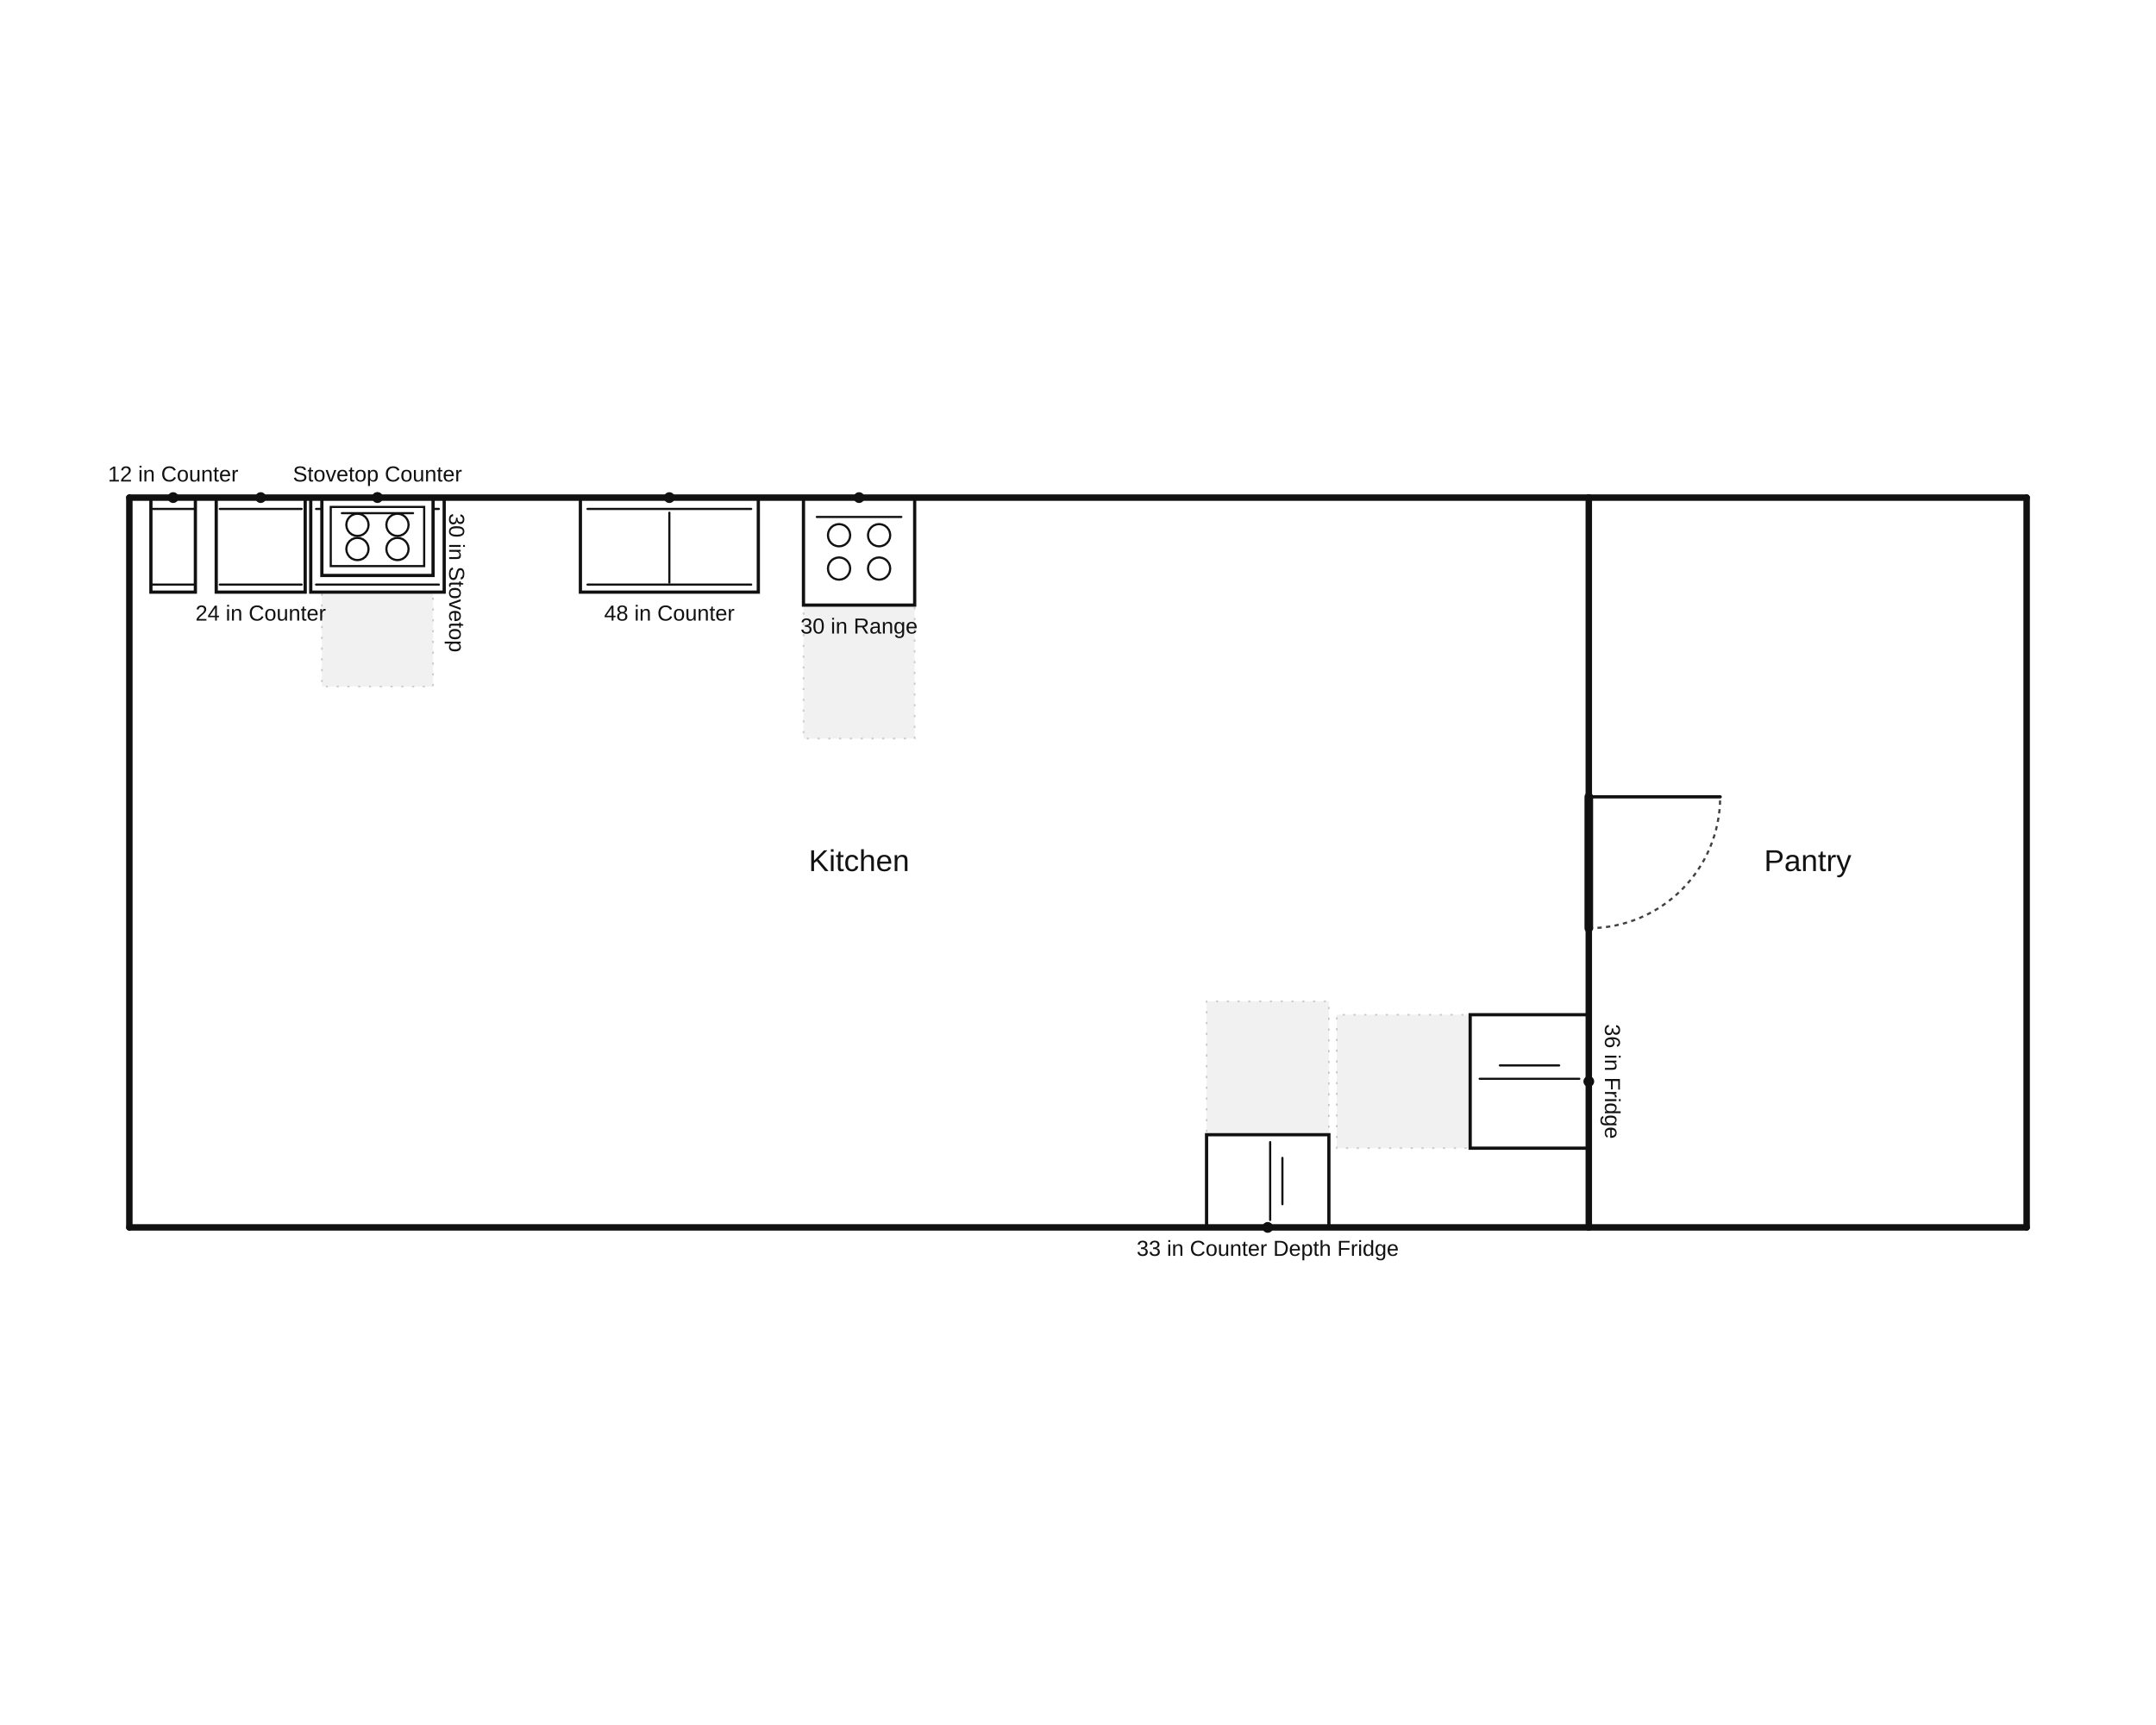
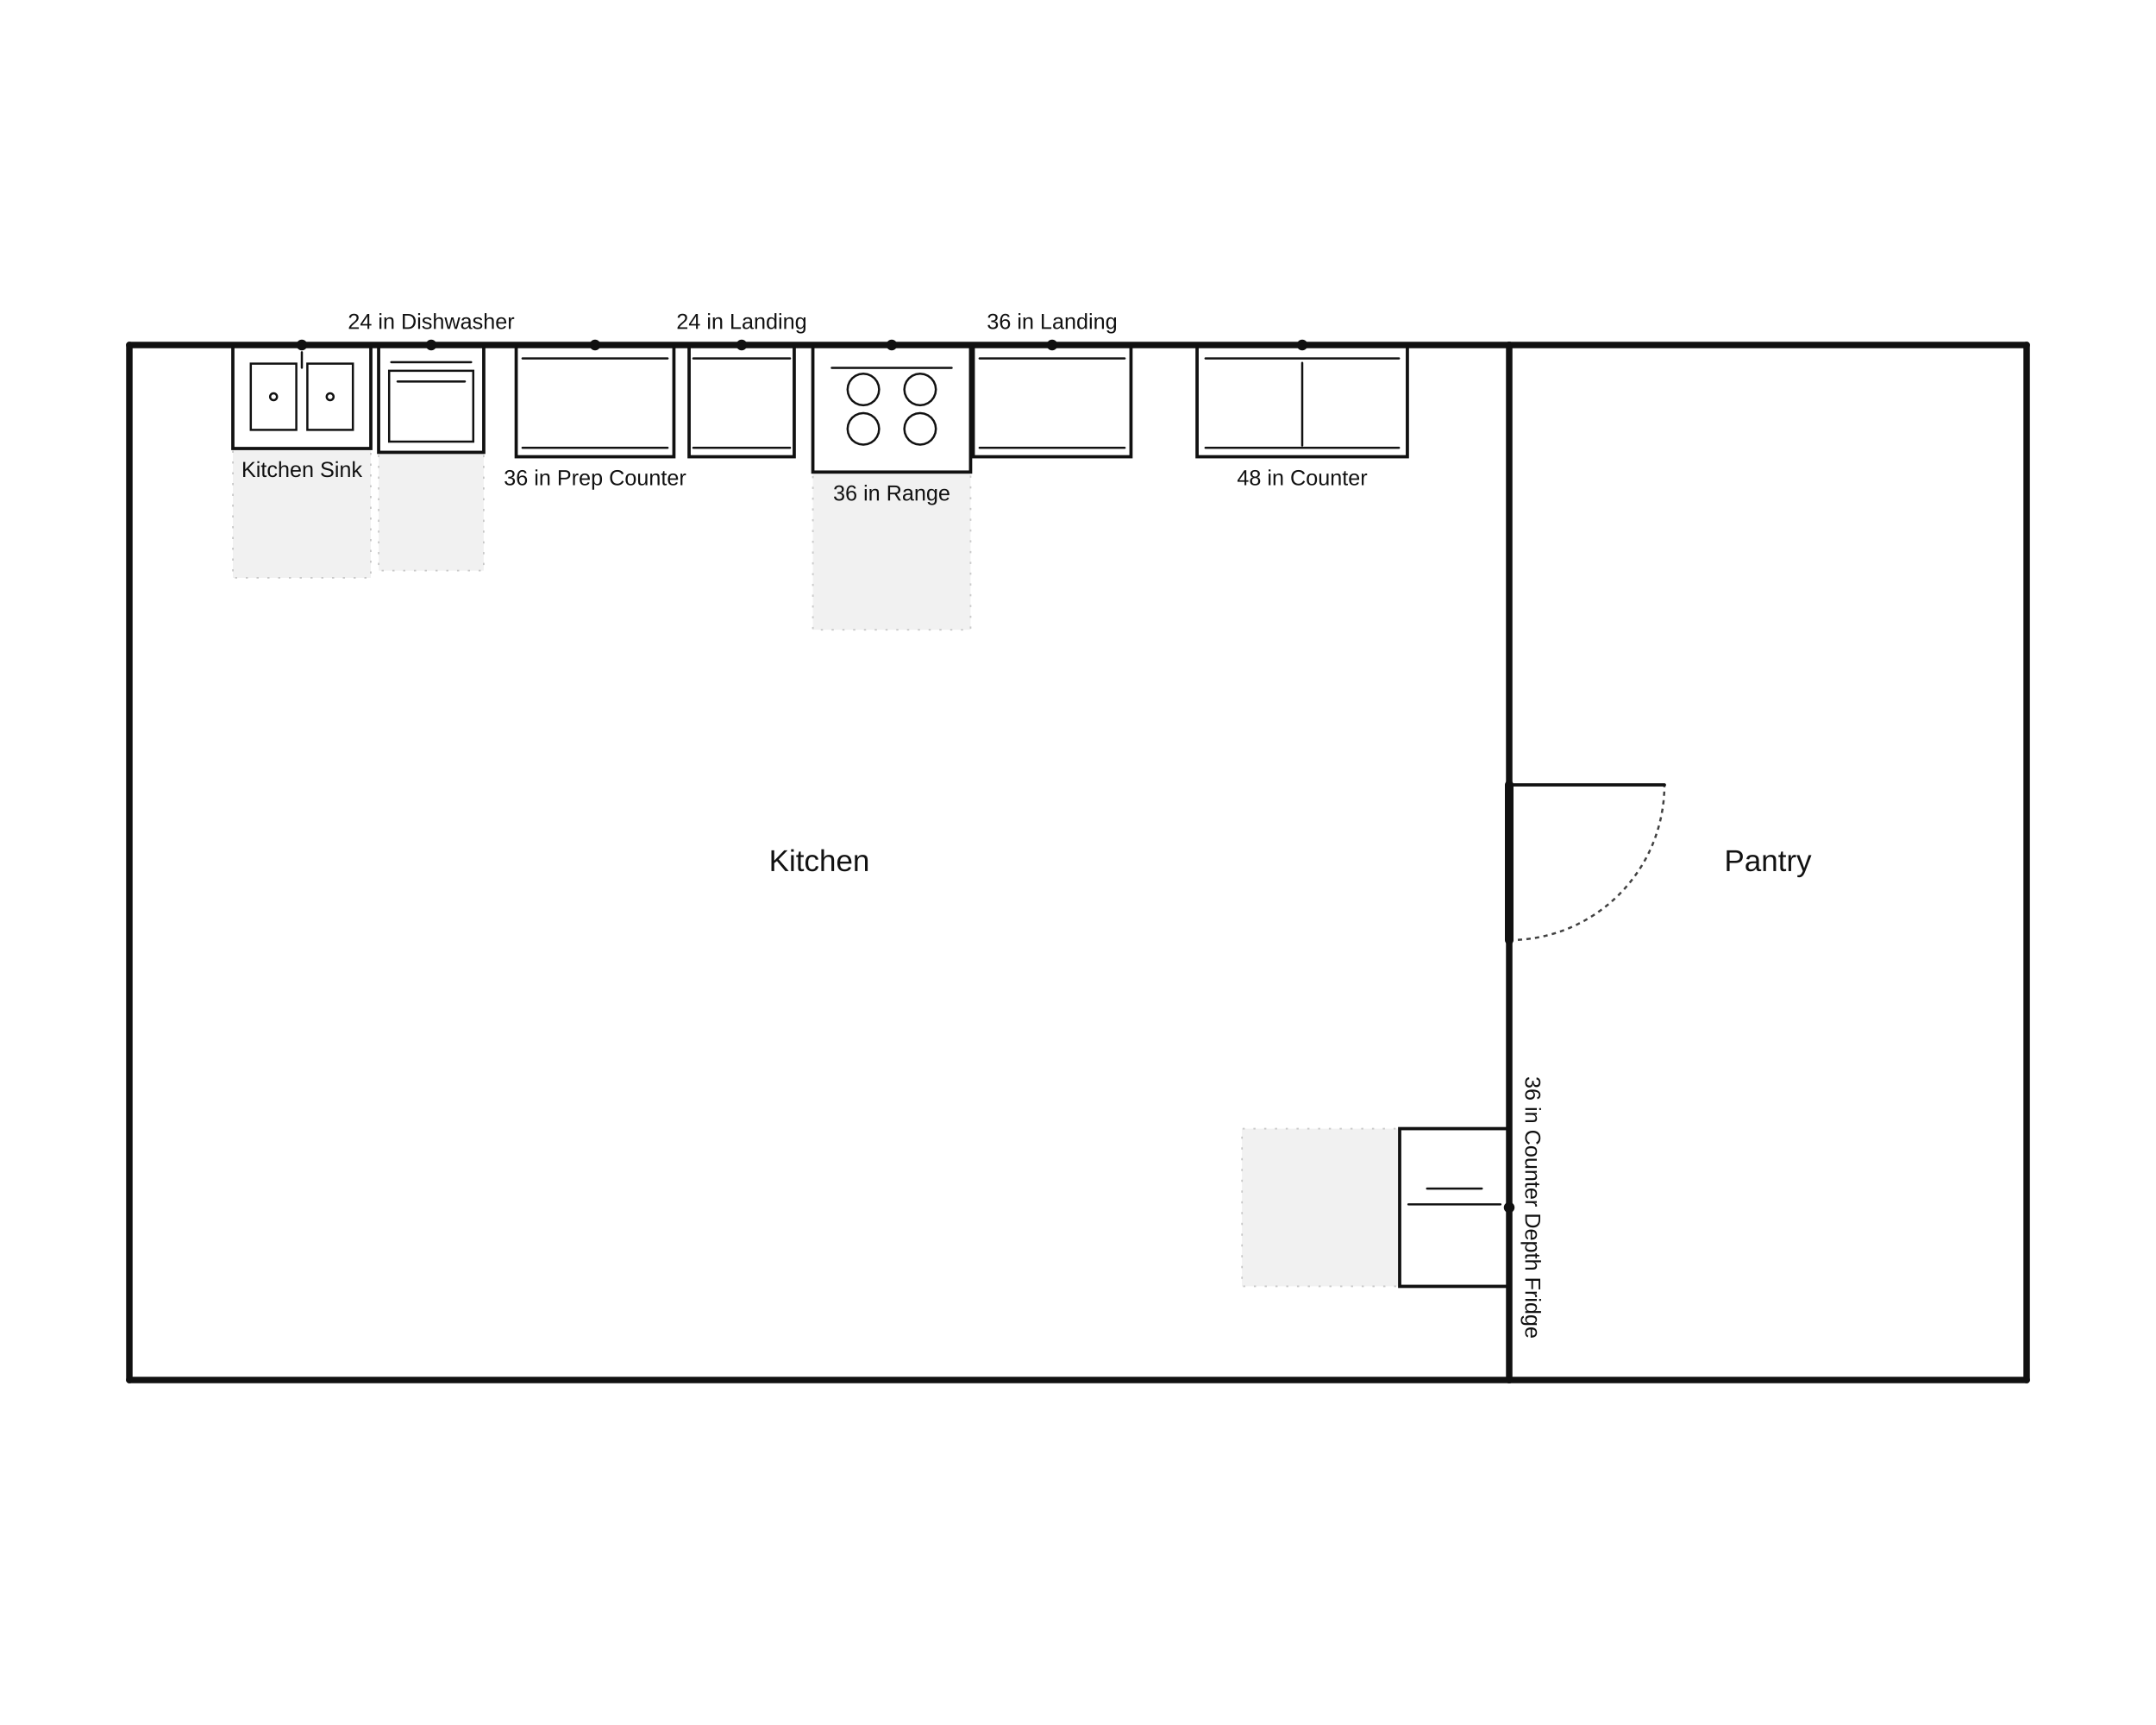
<svg xmlns="http://www.w3.org/2000/svg" width="1000" height="800" viewBox="0 0 1000 800">
  <defs>
    <style>
      .room-label { font-family: Arial, sans-serif; font-weight: 500; }
    </style>
  </defs>
  <rect width="1000" height="800" fill="#ffffff" />
-   <path d="M 60.00 569.23 L 940.00 569.23 L 940.00 230.77 L 60.00 230.77 Z" fill="none" stroke="#333333" stroke-width="2" stroke-dasharray="8,4" />
-   <path d="M 60.00 569.23 L 736.92 569.23 L 736.92 230.77 L 60.00 230.77 Z" fill="#ffffff" stroke="#707070" stroke-width="1" />
-   <path d="M 736.92 569.23 L 940.00 569.23 L 940.00 230.77 L 736.92 230.77 Z" fill="#ffffff" stroke="#707070" stroke-width="1" />
-   <path class="object-clearance" d="M 200.87 266.88 L 149.29 266.88 L 149.29 318.46 L 200.87 318.46 Z" fill="#555555" fill-opacity="0.08" stroke="#555555" stroke-opacity="0.28" stroke-width="0.75" stroke-dasharray="1,4" />
-   <path class="object-clearance" d="M 424.25 280.63 L 372.67 280.63 L 372.67 342.53 L 424.25 342.53 Z" fill="#555555" fill-opacity="0.08" stroke="#555555" stroke-opacity="0.28" stroke-width="0.75" stroke-dasharray="1,4" />
-   <path class="object-clearance" d="M 681.90 532.49 L 681.90 470.59 L 620.00 470.59 L 620.00 532.49 Z" fill="#555555" fill-opacity="0.08" stroke="#555555" stroke-opacity="0.28" stroke-width="0.75" stroke-dasharray="1,4" />
-   <path class="object-clearance" d="M 559.63 526.25 L 616.37 526.25 L 616.37 464.35 L 559.63 464.35 Z" fill="#555555" fill-opacity="0.08" stroke="#555555" stroke-opacity="0.28" stroke-width="0.75" stroke-dasharray="1,4" />
-   <g class="fixture fixture-counter" data-object="counter12" data-catalog-id="builtin.kitchen.counter.size_12in">
-     <path class="fixture-base fixture-counter" d="M 90.62 230.77 L 69.99 230.77 L 69.99 274.61 L 90.62 274.61 Z" fill="#ffffff" stroke="#111111" stroke-width="1.5" />
-     <line class="fixture-detail fixture-counter-backsplash" x1="89.80" y1="236.03" x2="70.82" y2="236.03" stroke="#111111" stroke-width="1" stroke-linecap="round" />
-     <line class="fixture-detail fixture-counter-front-edge" x1="89.80" y1="271.11" x2="70.82" y2="271.11" stroke="#111111" stroke-width="1" stroke-linecap="round" />
+   <path d="M 60.00 640.00 L 940.00 640.00 L 940.00 160.00 L 60.00 160.00 Z" fill="none" stroke="#333333" stroke-width="2" stroke-dasharray="8,4" />
+   <path d="M 60.00 640.00 L 700.00 640.00 L 700.00 160.00 L 60.00 160.00 Z" fill="#ffffff" stroke="#707070" stroke-width="1" />
+   <path d="M 700.00 640.00 L 940.00 640.00 L 940.00 160.00 L 700.00 160.00 Z" fill="#ffffff" stroke="#707070" stroke-width="1" />
+   <path class="object-clearance" d="M 172.00 208.00 L 108.00 208.00 L 108.00 268.00 L 172.00 268.00 Z" fill="#555555" fill-opacity="0.08" stroke="#555555" stroke-opacity="0.28" stroke-width="0.75" stroke-dasharray="1,4" />
+   <path class="object-clearance" d="M 224.38 209.78 L 175.62 209.78 L 175.62 264.65 L 224.38 264.65 Z" fill="#555555" fill-opacity="0.08" stroke="#555555" stroke-opacity="0.28" stroke-width="0.75" stroke-dasharray="1,4" />
+   <path class="object-clearance" d="M 450.18 218.93 L 377.02 218.93 L 377.02 292.08 L 450.18 292.08 Z" fill="#555555" fill-opacity="0.08" stroke="#555555" stroke-opacity="0.28" stroke-width="0.75" stroke-dasharray="1,4" />
+   <path class="object-clearance" d="M 649.20 596.58 L 649.20 523.42 L 576.05 523.42 L 576.05 596.58 Z" fill="#555555" fill-opacity="0.08" stroke="#555555" stroke-opacity="0.28" stroke-width="0.75" stroke-dasharray="1,4" />
+   <g class="fixture fixture-kitchen-sink" data-object="sink1" data-catalog-id="builtin.kitchen.sink">
+     <path class="fixture-base fixture-kitchen-sink" d="M 172.00 160.00 L 108.00 160.00 L 108.00 208.00 L 172.00 208.00 Z" fill="#ffffff" stroke="#111111" stroke-width="1.5" />
+     <path class="fixture-detail fixture-sink-basin" d="M 163.68 168.64 L 142.56 168.64 L 142.56 199.36 L 163.68 199.36 Z" fill="#ffffff" fill-opacity="0.42" stroke="#111111" stroke-width="1" />
+     <path class="fixture-detail fixture-sink-basin" d="M 137.44 168.64 L 116.32 168.64 L 116.32 199.36 L 137.44 199.36 Z" fill="#ffffff" fill-opacity="0.42" stroke="#111111" stroke-width="1" />
+     <path class="fixture-detail fixture-drain" d="M 151.52 184.00 L 151.57 184.41 L 151.73 184.80 L 151.99 185.13 L 152.32 185.39 L 152.71 185.55 L 153.12 185.60 L 153.53 185.55 L 153.92 185.39 L 154.25 185.13 L 154.51 184.80 L 154.67 184.41 L 154.72 184.00 L 154.67 183.59 L 154.51 183.20 L 154.25 182.87 L 153.92 182.61 L 153.53 182.45 L 153.12 182.40 L 152.71 182.45 L 152.32 182.61 L 151.99 182.87 L 151.73 183.20 L 151.57 183.59 Z" fill="#ffffff" fill-opacity="0.42" stroke="#111111" stroke-width="1" />
+     <path class="fixture-detail fixture-drain" d="M 125.28 184.00 L 125.33 184.41 L 125.49 184.80 L 125.75 185.13 L 126.08 185.39 L 126.47 185.55 L 126.88 185.60 L 127.29 185.55 L 127.68 185.39 L 128.01 185.13 L 128.27 184.80 L 128.43 184.41 L 128.48 184.00 L 128.43 183.59 L 128.27 183.20 L 128.01 182.87 L 127.68 182.61 L 127.29 182.45 L 126.88 182.40 L 126.47 182.45 L 126.08 182.61 L 125.75 182.87 L 125.49 183.20 L 125.33 183.59 Z" fill="#ffffff" fill-opacity="0.42" stroke="#111111" stroke-width="1" />
+     <line class="fixture-detail fixture-faucet" x1="140.00" y1="163.36" x2="140.00" y2="170.56" stroke="#111111" stroke-width="1" stroke-linecap="round" />
  </g>
-   <circle data-object-origin="counter12" cx="80.31" cy="230.77" r="2.5" fill="#111111" />
-   <g class="fixture fixture-counter" data-object="counter24" data-catalog-id="builtin.kitchen.counter.size_24in">
-     <path class="fixture-base fixture-counter" d="M 141.56 230.77 L 100.29 230.77 L 100.29 274.61 L 141.56 274.61 Z" fill="#ffffff" stroke="#111111" stroke-width="1.5" />
-     <line class="fixture-detail fixture-counter-backsplash" x1="139.91" y1="236.03" x2="101.94" y2="236.03" stroke="#111111" stroke-width="1" stroke-linecap="round" />
-     <line class="fixture-detail fixture-counter-front-edge" x1="139.91" y1="271.11" x2="101.94" y2="271.11" stroke="#111111" stroke-width="1" stroke-linecap="round" />
+   <circle data-object-origin="sink1" cx="140.00" cy="160.00" r="2.5" fill="#111111" />
+   <g class="fixture fixture-dishwasher" data-object="dishwasher24" data-catalog-id="builtin.kitchen.dishwasher.standard_24in">
+     <path class="fixture-base fixture-dishwasher" d="M 224.38 160.00 L 175.62 160.00 L 175.62 209.78 L 224.38 209.78 Z" fill="#ffffff" stroke="#111111" stroke-width="1.5" />
+     <path class="fixture-detail fixture-dishwasher-door" d="M 219.51 171.95 L 180.49 171.95 L 180.49 204.81 L 219.51 204.81 Z" fill="#ffffff" fill-opacity="0.42" stroke="#111111" stroke-width="1" />
+     <line class="fixture-detail fixture-dishwasher-controls" x1="218.53" y1="167.97" x2="181.47" y2="167.97" stroke="#111111" stroke-width="1" stroke-linecap="round" />
+     <line class="fixture-detail fixture-dishwasher-handle" x1="215.61" y1="176.93" x2="184.39" y2="176.93" stroke="#111111" stroke-width="1" stroke-linecap="round" />
  </g>
-   <circle data-object-origin="counter24" cx="120.92" cy="230.77" r="2.5" fill="#111111" />
-   <g class="fixture fixture-counter" data-object="counter36" data-catalog-id="builtin.kitchen.counter.size_36in">
-     <path class="fixture-base fixture-counter" d="M 206.03 230.77 L 144.13 230.77 L 144.13 274.61 L 206.03 274.61 Z" fill="#ffffff" stroke="#111111" stroke-width="1.5" />
-     <line class="fixture-detail fixture-counter-backsplash" x1="203.55" y1="236.03" x2="146.60" y2="236.03" stroke="#111111" stroke-width="1" stroke-linecap="round" />
-     <line class="fixture-detail fixture-counter-front-edge" x1="203.55" y1="271.11" x2="146.60" y2="271.11" stroke="#111111" stroke-width="1" stroke-linecap="round" />
+   <circle data-object-origin="dishwasher24" cx="200.00" cy="160.00" r="2.5" fill="#111111" />
+   <g class="fixture fixture-counter" data-object="prep_counter36" data-catalog-id="builtin.kitchen.counter.size_36in">
+     <path class="fixture-base fixture-counter" d="M 312.58 160.00 L 239.42 160.00 L 239.42 211.82 L 312.58 211.82 Z" fill="#ffffff" stroke="#111111" stroke-width="1.5" />
+     <line class="fixture-detail fixture-counter-backsplash" x1="309.65" y1="166.22" x2="242.35" y2="166.22" stroke="#111111" stroke-width="1" stroke-linecap="round" />
+     <line class="fixture-detail fixture-counter-front-edge" x1="309.65" y1="207.67" x2="242.35" y2="207.67" stroke="#111111" stroke-width="1" stroke-linecap="round" />
  </g>
-   <circle data-object-origin="counter36" cx="175.08" cy="230.77" r="2.5" fill="#111111" />
-   <g class="fixture fixture-cooktop" data-object="cooktop30" data-catalog-id="builtin.kitchen.stovetop.size_30in">
-     <path class="fixture-base fixture-cooktop" d="M 200.87 230.77 L 149.29 230.77 L 149.29 266.88 L 200.87 266.88 Z" fill="#ffffff" stroke="#111111" stroke-width="1.5" />
-     <path class="fixture-detail fixture-cooktop-glass" d="M 196.74 235.10 L 153.41 235.10 L 153.41 262.54 L 196.74 262.54 Z" fill="#ffffff" fill-opacity="0.42" stroke="#111111" stroke-width="1" />
-     <path class="fixture-detail fixture-burner" d="M 179.20 243.41 L 179.38 244.74 L 179.89 245.99 L 180.71 247.05 L 181.78 247.87 L 183.03 248.39 L 184.36 248.56 L 185.70 248.39 L 186.94 247.87 L 188.01 247.05 L 188.83 245.99 L 189.34 244.74 L 189.52 243.41 L 189.34 242.07 L 188.83 240.83 L 188.01 239.76 L 186.94 238.94 L 185.70 238.42 L 184.36 238.25 L 183.03 238.42 L 181.78 238.94 L 180.71 239.76 L 179.89 240.83 L 179.38 242.07 Z" fill="#ffffff" fill-opacity="0.42" stroke="#111111" stroke-width="1" />
-     <path class="fixture-detail fixture-burner" d="M 160.63 243.41 L 160.81 244.74 L 161.33 245.99 L 162.14 247.05 L 163.21 247.87 L 164.46 248.39 L 165.79 248.56 L 167.13 248.39 L 168.37 247.87 L 169.44 247.05 L 170.26 245.99 L 170.77 244.74 L 170.95 243.41 L 170.77 242.07 L 170.26 240.83 L 169.44 239.76 L 168.37 238.94 L 167.13 238.42 L 165.79 238.25 L 164.46 238.42 L 163.21 238.94 L 162.14 239.76 L 161.33 240.83 L 160.81 242.07 Z" fill="#ffffff" fill-opacity="0.42" stroke="#111111" stroke-width="1" />
-     <path class="fixture-detail fixture-burner" d="M 179.20 254.60 L 179.38 255.93 L 179.89 257.18 L 180.71 258.25 L 181.78 259.07 L 183.03 259.58 L 184.36 259.76 L 185.70 259.58 L 186.94 259.07 L 188.01 258.25 L 188.83 257.18 L 189.34 255.93 L 189.52 254.60 L 189.34 253.26 L 188.83 252.02 L 188.01 250.95 L 186.94 250.13 L 185.70 249.62 L 184.36 249.44 L 183.03 249.62 L 181.78 250.13 L 180.71 250.95 L 179.89 252.02 L 179.38 253.26 Z" fill="#ffffff" fill-opacity="0.42" stroke="#111111" stroke-width="1" />
-     <path class="fixture-detail fixture-burner" d="M 160.63 254.60 L 160.81 255.93 L 161.33 257.18 L 162.14 258.25 L 163.21 259.07 L 164.46 259.58 L 165.79 259.76 L 167.13 259.58 L 168.37 259.07 L 169.44 258.25 L 170.26 257.18 L 170.77 255.93 L 170.95 254.60 L 170.77 253.26 L 170.26 252.02 L 169.44 250.95 L 168.37 250.13 L 167.13 249.62 L 165.79 249.44 L 164.46 249.62 L 163.21 250.13 L 162.14 250.95 L 161.33 252.02 L 160.81 253.26 Z" fill="#ffffff" fill-opacity="0.42" stroke="#111111" stroke-width="1" />
-     <line class="fixture-detail fixture-control-line" x1="191.58" y1="237.99" x2="158.57" y2="237.99" stroke="#111111" stroke-width="1" stroke-linecap="round" />
+   <circle data-object-origin="prep_counter36" cx="276.00" cy="160.00" r="2.5" fill="#111111" />
+   <g class="fixture fixture-counter" data-object="range_left_counter24" data-catalog-id="builtin.kitchen.counter.size_24in">
+     <path class="fixture-base fixture-counter" d="M 368.38 160.00 L 319.62 160.00 L 319.62 211.82 L 368.38 211.82 Z" fill="#ffffff" stroke="#111111" stroke-width="1.5" />
+     <line class="fixture-detail fixture-counter-backsplash" x1="366.43" y1="166.22" x2="321.57" y2="166.22" stroke="#111111" stroke-width="1" stroke-linecap="round" />
+     <line class="fixture-detail fixture-counter-front-edge" x1="366.43" y1="207.67" x2="321.57" y2="207.67" stroke="#111111" stroke-width="1" stroke-linecap="round" />
  </g>
-   <circle data-object-origin="cooktop30" cx="175.08" cy="230.77" r="2.5" fill="#111111" />
+   <circle data-object-origin="range_left_counter24" cx="344.00" cy="160.00" r="2.5" fill="#111111" />
+   <g class="fixture fixture-range" data-object="range36" data-catalog-id="builtin.kitchen.range.size_36in">
+     <path class="fixture-base fixture-range" d="M 450.18 160.00 L 377.02 160.00 L 377.02 218.93 L 450.18 218.93 Z" fill="#ffffff" stroke="#111111" stroke-width="1.5" />
+     <path class="fixture-detail fixture-burner" d="M 419.45 180.62 L 419.70 182.52 L 420.43 184.28 L 421.59 185.80 L 423.11 186.96 L 424.87 187.69 L 426.77 187.94 L 428.66 187.69 L 430.42 186.96 L 431.94 185.80 L 433.10 184.28 L 433.83 182.52 L 434.08 180.62 L 433.83 178.73 L 433.10 176.97 L 431.94 175.45 L 430.42 174.29 L 428.66 173.56 L 426.77 173.31 L 424.87 173.56 L 423.11 174.29 L 421.59 175.45 L 420.43 176.97 L 419.70 178.73 Z" fill="#ffffff" fill-opacity="0.42" stroke="#111111" stroke-width="1" />
+     <path class="fixture-detail fixture-burner" d="M 393.12 180.62 L 393.37 182.52 L 394.10 184.28 L 395.26 185.80 L 396.78 186.96 L 398.54 187.69 L 400.43 187.94 L 402.33 187.69 L 404.09 186.96 L 405.61 185.80 L 406.77 184.28 L 407.50 182.52 L 407.75 180.62 L 407.50 178.73 L 406.77 176.97 L 405.61 175.45 L 404.09 174.29 L 402.33 173.56 L 400.43 173.31 L 398.54 173.56 L 396.78 174.29 L 395.26 175.45 L 394.10 176.97 L 393.37 178.73 Z" fill="#ffffff" fill-opacity="0.42" stroke="#111111" stroke-width="1" />
+     <path class="fixture-detail fixture-burner" d="M 419.45 198.89 L 419.70 200.79 L 420.43 202.55 L 421.59 204.07 L 423.11 205.23 L 424.87 205.96 L 426.77 206.21 L 428.66 205.96 L 430.42 205.23 L 431.94 204.07 L 433.10 202.55 L 433.83 200.79 L 434.08 198.89 L 433.83 197.00 L 433.10 195.23 L 431.94 193.72 L 430.42 192.56 L 428.66 191.83 L 426.77 191.58 L 424.87 191.83 L 423.11 192.56 L 421.59 193.72 L 420.43 195.23 L 419.70 197.00 Z" fill="#ffffff" fill-opacity="0.42" stroke="#111111" stroke-width="1" />
+     <path class="fixture-detail fixture-burner" d="M 393.12 198.89 L 393.37 200.79 L 394.10 202.55 L 395.26 204.07 L 396.78 205.23 L 398.54 205.96 L 400.43 206.21 L 402.33 205.96 L 404.09 205.23 L 405.61 204.07 L 406.77 202.55 L 407.50 200.79 L 407.75 198.89 L 407.50 197.00 L 406.77 195.23 L 405.61 193.72 L 404.09 192.56 L 402.33 191.83 L 400.43 191.58 L 398.54 191.83 L 396.78 192.56 L 395.26 193.72 L 394.10 195.23 L 393.37 197.00 Z" fill="#ffffff" fill-opacity="0.42" stroke="#111111" stroke-width="1" />
+     <line class="fixture-detail fixture-control-line" x1="441.40" y1="170.61" x2="385.80" y2="170.61" stroke="#111111" stroke-width="1" stroke-linecap="round" />
+   </g>
+   <circle data-object-origin="range36" cx="413.60" cy="160.00" r="2.5" fill="#111111" />
+   <g class="fixture fixture-counter" data-object="range_right_counter36" data-catalog-id="builtin.kitchen.counter.size_36in">
+     <path class="fixture-base fixture-counter" d="M 524.58 160.00 L 451.42 160.00 L 451.42 211.82 L 524.58 211.82 Z" fill="#ffffff" stroke="#111111" stroke-width="1.5" />
+     <line class="fixture-detail fixture-counter-backsplash" x1="521.65" y1="166.22" x2="454.35" y2="166.22" stroke="#111111" stroke-width="1" stroke-linecap="round" />
+     <line class="fixture-detail fixture-counter-front-edge" x1="521.65" y1="207.67" x2="454.35" y2="207.67" stroke="#111111" stroke-width="1" stroke-linecap="round" />
+   </g>
+   <circle data-object-origin="range_right_counter36" cx="488.00" cy="160.00" r="2.5" fill="#111111" />
  <g class="fixture fixture-counter" data-object="counter48" data-catalog-id="builtin.kitchen.counter.size_48in">
-     <path class="fixture-base fixture-counter" d="M 351.73 230.77 L 269.20 230.77 L 269.20 274.61 L 351.73 274.61 Z" fill="#ffffff" stroke="#111111" stroke-width="1.5" />
-     <line class="fixture-detail fixture-counter-backsplash" x1="348.43" y1="236.03" x2="272.50" y2="236.03" stroke="#111111" stroke-width="1" stroke-linecap="round" />
-     <line class="fixture-detail fixture-counter-front-edge" x1="348.43" y1="271.11" x2="272.50" y2="271.11" stroke="#111111" stroke-width="1" stroke-linecap="round" />
-     <line class="fixture-detail fixture-counter-seam" x1="310.46" y1="237.78" x2="310.46" y2="270.23" stroke="#111111" stroke-width="1" stroke-linecap="round" />
+     <path class="fixture-base fixture-counter" d="M 652.77 160.00 L 555.23 160.00 L 555.23 211.82 L 652.77 211.82 Z" fill="#ffffff" stroke="#111111" stroke-width="1.5" />
+     <line class="fixture-detail fixture-counter-backsplash" x1="648.87" y1="166.22" x2="559.13" y2="166.22" stroke="#111111" stroke-width="1" stroke-linecap="round" />
+     <line class="fixture-detail fixture-counter-front-edge" x1="648.87" y1="207.67" x2="559.13" y2="207.67" stroke="#111111" stroke-width="1" stroke-linecap="round" />
+     <line class="fixture-detail fixture-counter-seam" x1="604.00" y1="168.29" x2="604.00" y2="206.63" stroke="#111111" stroke-width="1" stroke-linecap="round" />
  </g>
-   <circle data-object-origin="counter48" cx="310.46" cy="230.77" r="2.5" fill="#111111" />
-   <g class="fixture fixture-range" data-object="range30" data-catalog-id="builtin.kitchen.range.size_30in">
-     <path class="fixture-base fixture-range" d="M 424.25 230.77 L 372.67 230.77 L 372.67 280.63 L 424.25 280.63 Z" fill="#ffffff" stroke="#111111" stroke-width="1.5" />
-     <path class="fixture-detail fixture-burner" d="M 402.59 248.22 L 402.76 249.56 L 403.28 250.80 L 404.10 251.87 L 405.17 252.69 L 406.41 253.20 L 407.75 253.38 L 409.08 253.20 L 410.33 252.69 L 411.39 251.87 L 412.21 250.80 L 412.73 249.56 L 412.90 248.22 L 412.73 246.89 L 412.21 245.64 L 411.39 244.57 L 410.33 243.75 L 409.08 243.24 L 407.75 243.06 L 406.41 243.24 L 405.17 243.75 L 404.10 244.57 L 403.28 245.64 L 402.76 246.89 Z" fill="#ffffff" fill-opacity="0.42" stroke="#111111" stroke-width="1" />
-     <path class="fixture-detail fixture-burner" d="M 384.02 248.22 L 384.19 249.56 L 384.71 250.80 L 385.53 251.87 L 386.60 252.69 L 387.84 253.20 L 389.18 253.38 L 390.51 253.20 L 391.76 252.69 L 392.82 251.87 L 393.64 250.80 L 394.16 249.56 L 394.34 248.22 L 394.16 246.89 L 393.64 245.64 L 392.82 244.57 L 391.76 243.75 L 390.51 243.24 L 389.18 243.06 L 387.84 243.24 L 386.60 243.75 L 385.53 244.57 L 384.71 245.64 L 384.19 246.89 Z" fill="#ffffff" fill-opacity="0.42" stroke="#111111" stroke-width="1" />
-     <path class="fixture-detail fixture-burner" d="M 402.59 263.68 L 402.76 265.01 L 403.28 266.26 L 404.10 267.33 L 405.17 268.15 L 406.41 268.66 L 407.75 268.84 L 409.08 268.66 L 410.33 268.15 L 411.39 267.33 L 412.21 266.26 L 412.73 265.01 L 412.90 263.68 L 412.73 262.34 L 412.21 261.10 L 411.39 260.03 L 410.33 259.21 L 409.08 258.70 L 407.75 258.52 L 406.41 258.70 L 405.17 259.21 L 404.10 260.03 L 403.28 261.10 L 402.76 262.34 Z" fill="#ffffff" fill-opacity="0.42" stroke="#111111" stroke-width="1" />
-     <path class="fixture-detail fixture-burner" d="M 384.02 263.68 L 384.19 265.01 L 384.71 266.26 L 385.53 267.33 L 386.60 268.15 L 387.84 268.66 L 389.18 268.84 L 390.51 268.66 L 391.76 268.15 L 392.82 267.33 L 393.64 266.26 L 394.16 265.01 L 394.34 263.68 L 394.16 262.34 L 393.64 261.10 L 392.82 260.03 L 391.76 259.21 L 390.51 258.70 L 389.18 258.52 L 387.84 258.70 L 386.60 259.21 L 385.53 260.03 L 384.71 261.10 L 384.19 262.34 Z" fill="#ffffff" fill-opacity="0.42" stroke="#111111" stroke-width="1" />
-     <line class="fixture-detail fixture-control-line" x1="418.06" y1="239.74" x2="378.86" y2="239.74" stroke="#111111" stroke-width="1" stroke-linecap="round" />
+   <circle data-object-origin="counter48" cx="604.00" cy="160.00" r="2.5" fill="#111111" />
+   <g class="fixture fixture-fridge" data-object="fridge36cd" data-catalog-id="builtin.kitchen.fridge.counter_depth_36in">
+     <path class="fixture-base fixture-fridge" d="M 700.00 596.58 L 700.00 523.42 L 649.20 523.42 L 649.20 596.58 Z" fill="#ffffff" stroke="#111111" stroke-width="1.5" />
+     <line class="fixture-detail fixture-door-split" x1="695.94" y1="558.54" x2="653.26" y2="558.54" stroke="#111111" stroke-width="1" stroke-linecap="round" />
+     <line class="fixture-detail fixture-handle" x1="687.30" y1="551.22" x2="661.90" y2="551.22" stroke="#111111" stroke-width="1" stroke-linecap="round" />
  </g>
-   <circle data-object-origin="range30" cx="398.46" cy="230.77" r="2.5" fill="#111111" />
-   <g class="fixture fixture-fridge" data-object="fridge36" data-catalog-id="builtin.kitchen.fridge.standard_36in">
-     <path class="fixture-base fixture-fridge" d="M 736.92 532.49 L 736.92 470.59 L 681.90 470.59 L 681.90 532.49 Z" fill="#ffffff" stroke="#111111" stroke-width="1.5" />
-     <line class="fixture-detail fixture-door-split" x1="732.52" y1="500.30" x2="686.30" y2="500.30" stroke="#111111" stroke-width="1" stroke-linecap="round" />
-     <line class="fixture-detail fixture-handle" x1="723.17" y1="494.11" x2="695.66" y2="494.11" stroke="#111111" stroke-width="1" stroke-linecap="round" />
-   </g>
-   <circle data-object-origin="fridge36" cx="736.92" cy="501.54" r="2.5" fill="#111111" />
-   <g class="fixture fixture-fridge" data-object="fridge33cd" data-catalog-id="builtin.kitchen.refrigerator.counter_depth_33in">
-     <path class="fixture-base fixture-fridge" d="M 559.63 569.23 L 616.37 569.23 L 616.37 526.25 L 559.63 526.25 Z" fill="#ffffff" stroke="#111111" stroke-width="1.5" />
-     <line class="fixture-detail fixture-door-split" x1="589.13" y1="565.79" x2="589.13" y2="529.68" stroke="#111111" stroke-width="1" stroke-linecap="round" />
-     <line class="fixture-detail fixture-handle" x1="594.81" y1="558.48" x2="594.81" y2="536.99" stroke="#111111" stroke-width="1" stroke-linecap="round" />
-   </g>
-   <circle data-object-origin="fridge33cd" cx="588.00" cy="569.23" r="2.5" fill="#111111" />
-   <line x1="736.92" y1="569.23" x2="736.92" y2="230.77" stroke="#111111" stroke-width="3" stroke-linecap="round" />
-   <line x1="60.00" y1="569.23" x2="736.92" y2="569.23" stroke="#111111" stroke-width="3" stroke-linecap="round" />
-   <line x1="60.00" y1="230.77" x2="736.92" y2="230.77" stroke="#111111" stroke-width="3" stroke-linecap="round" />
-   <line x1="60.00" y1="569.23" x2="60.00" y2="230.77" stroke="#111111" stroke-width="3" stroke-linecap="round" />
-   <line x1="736.92" y1="569.23" x2="940.00" y2="569.23" stroke="#111111" stroke-width="3" stroke-linecap="round" />
-   <line x1="940.00" y1="569.23" x2="940.00" y2="230.77" stroke="#111111" stroke-width="3" stroke-linecap="round" />
-   <line x1="736.92" y1="230.77" x2="940.00" y2="230.77" stroke="#111111" stroke-width="3" stroke-linecap="round" />
-   <line x1="736.92" y1="430.46" x2="736.92" y2="369.54" stroke="#111111" stroke-width="4" stroke-linecap="round" />
-   <line class="door-leaf" x1="736.92" y1="369.54" x2="797.85" y2="369.54" stroke="#111111" stroke-width="1.5" stroke-linecap="round" />
-   <path class="door-swing" d="M 736.92 430.46 A 60.92 60.92 0 0 0 797.85 369.54" fill="none" stroke="#111111" stroke-width="1" stroke-dasharray="2,2" opacity="0.8" />
-   <text class="room-label" data-room-label="kitchen" x="398.46" y="400.00" font-size="14" fill="#111111" text-anchor="middle" dominant-baseline="middle" font-family="Arial, sans-serif">Kitchen</text>
-   <text class="room-label" data-room-label="pantry" x="838.46" y="400.00" font-size="14" fill="#111111" text-anchor="middle" dominant-baseline="middle" font-family="Arial, sans-serif">Pantry</text>
-   <text class="fixture-label" data-object-label="counter12" x="80.31" y="220.44" font-size="10.08" fill="#111111" text-anchor="middle" dominant-baseline="middle" font-family="Arial, sans-serif">12 in Counter</text>
-   <text class="fixture-label" data-object-label="counter24" x="120.92" y="284.95" font-size="10.08" fill="#111111" text-anchor="middle" dominant-baseline="middle" font-family="Arial, sans-serif">24 in Counter</text>
-   <text class="fixture-label" data-object-label="counter36" x="175.08" y="220.44" font-size="10.08" fill="#111111" text-anchor="middle" dominant-baseline="middle" font-family="Arial, sans-serif">Stovetop Counter</text>
-   <text class="fixture-label" data-object-label="cooktop30" x="211.20" y="270.28" font-size="10.08" fill="#111111" text-anchor="middle" dominant-baseline="middle" font-family="Arial, sans-serif" transform="rotate(90, 211.20, 270.28)">30 in Stovetop</text>
-   <text class="fixture-label" data-object-label="counter48" x="310.46" y="284.95" font-size="10.08" fill="#111111" text-anchor="middle" dominant-baseline="middle" font-family="Arial, sans-serif">48 in Counter</text>
-   <text class="fixture-label" data-object-label="range30" x="398.46" y="290.96" font-size="10.08" fill="#111111" text-anchor="middle" dominant-baseline="middle" font-family="Arial, sans-serif">30 in Range</text>
-   <text class="fixture-label" data-object-label="fridge36" x="747.26" y="501.54" font-size="10.08" fill="#111111" text-anchor="middle" dominant-baseline="middle" font-family="Arial, sans-serif" transform="rotate(90, 747.26, 501.54)">36 in Fridge</text>
-   <text class="fixture-label" data-object-label="fridge33cd" x="588.00" y="579.56" font-size="10.08" fill="#111111" text-anchor="middle" dominant-baseline="middle" font-family="Arial, sans-serif">33 in Counter Depth Fridge</text>
+   <circle data-object-origin="fridge36cd" cx="700.00" cy="560.00" r="2.5" fill="#111111" />
+   <line x1="700.00" y1="640.00" x2="700.00" y2="160.00" stroke="#111111" stroke-width="3" stroke-linecap="round" />
+   <line x1="60.00" y1="640.00" x2="700.00" y2="640.00" stroke="#111111" stroke-width="3" stroke-linecap="round" />
+   <line x1="60.00" y1="160.00" x2="700.00" y2="160.00" stroke="#111111" stroke-width="3" stroke-linecap="round" />
+   <line x1="60.00" y1="640.00" x2="60.00" y2="160.00" stroke="#111111" stroke-width="3" stroke-linecap="round" />
+   <line x1="700.00" y1="640.00" x2="940.00" y2="640.00" stroke="#111111" stroke-width="3" stroke-linecap="round" />
+   <line x1="940.00" y1="640.00" x2="940.00" y2="160.00" stroke="#111111" stroke-width="3" stroke-linecap="round" />
+   <line x1="700.00" y1="160.00" x2="940.00" y2="160.00" stroke="#111111" stroke-width="3" stroke-linecap="round" />
+   <line x1="700.00" y1="436.00" x2="700.00" y2="364.00" stroke="#111111" stroke-width="4" stroke-linecap="round" />
+   <line class="door-leaf" x1="700.00" y1="364.00" x2="772.00" y2="364.00" stroke="#111111" stroke-width="1.5" stroke-linecap="round" />
+   <path class="door-swing" d="M 700.00 436.00 A 72.00 72.00 0 0 0 772.00 364.00" fill="none" stroke="#111111" stroke-width="1" stroke-dasharray="2,2" opacity="0.8" />
+   <text class="room-label" data-room-label="kitchen" x="380.00" y="400.00" font-size="14" fill="#111111" text-anchor="middle" dominant-baseline="middle" font-family="Arial, sans-serif">Kitchen</text>
+   <text class="room-label" data-room-label="pantry" x="820.00" y="400.00" font-size="14" fill="#111111" text-anchor="middle" dominant-baseline="middle" font-family="Arial, sans-serif">Pantry</text>
+   <text class="fixture-label" data-object-label="sink1" x="140.00" y="218.33" font-size="10.08" fill="#111111" text-anchor="middle" dominant-baseline="middle" font-family="Arial, sans-serif">Kitchen Sink</text>
+   <text class="fixture-label" data-object-label="dishwasher24" x="200.00" y="149.67" font-size="10.08" fill="#111111" text-anchor="middle" dominant-baseline="middle" font-family="Arial, sans-serif">24 in Dishwasher</text>
+   <text class="fixture-label" data-object-label="prep_counter36" x="276.00" y="222.15" font-size="10.08" fill="#111111" text-anchor="middle" dominant-baseline="middle" font-family="Arial, sans-serif">36 in Prep Counter</text>
+   <text class="fixture-label" data-object-label="range_left_counter24" x="344.00" y="149.67" font-size="10.08" fill="#111111" text-anchor="middle" dominant-baseline="middle" font-family="Arial, sans-serif">24 in Landing</text>
+   <text class="fixture-label" data-object-label="range36" x="413.60" y="229.26" font-size="10.08" fill="#111111" text-anchor="middle" dominant-baseline="middle" font-family="Arial, sans-serif">36 in Range</text>
+   <text class="fixture-label" data-object-label="range_right_counter36" x="488.00" y="149.67" font-size="10.08" fill="#111111" text-anchor="middle" dominant-baseline="middle" font-family="Arial, sans-serif">36 in Landing</text>
+   <text class="fixture-label" data-object-label="counter48" x="604.00" y="222.15" font-size="10.08" fill="#111111" text-anchor="middle" dominant-baseline="middle" font-family="Arial, sans-serif">48 in Counter</text>
+   <text class="fixture-label" data-object-label="fridge36cd" x="710.33" y="560.00" font-size="10.08" fill="#111111" text-anchor="middle" dominant-baseline="middle" font-family="Arial, sans-serif" transform="rotate(90, 710.33, 560.00)">36 in Counter Depth Fridge</text>
</svg>
